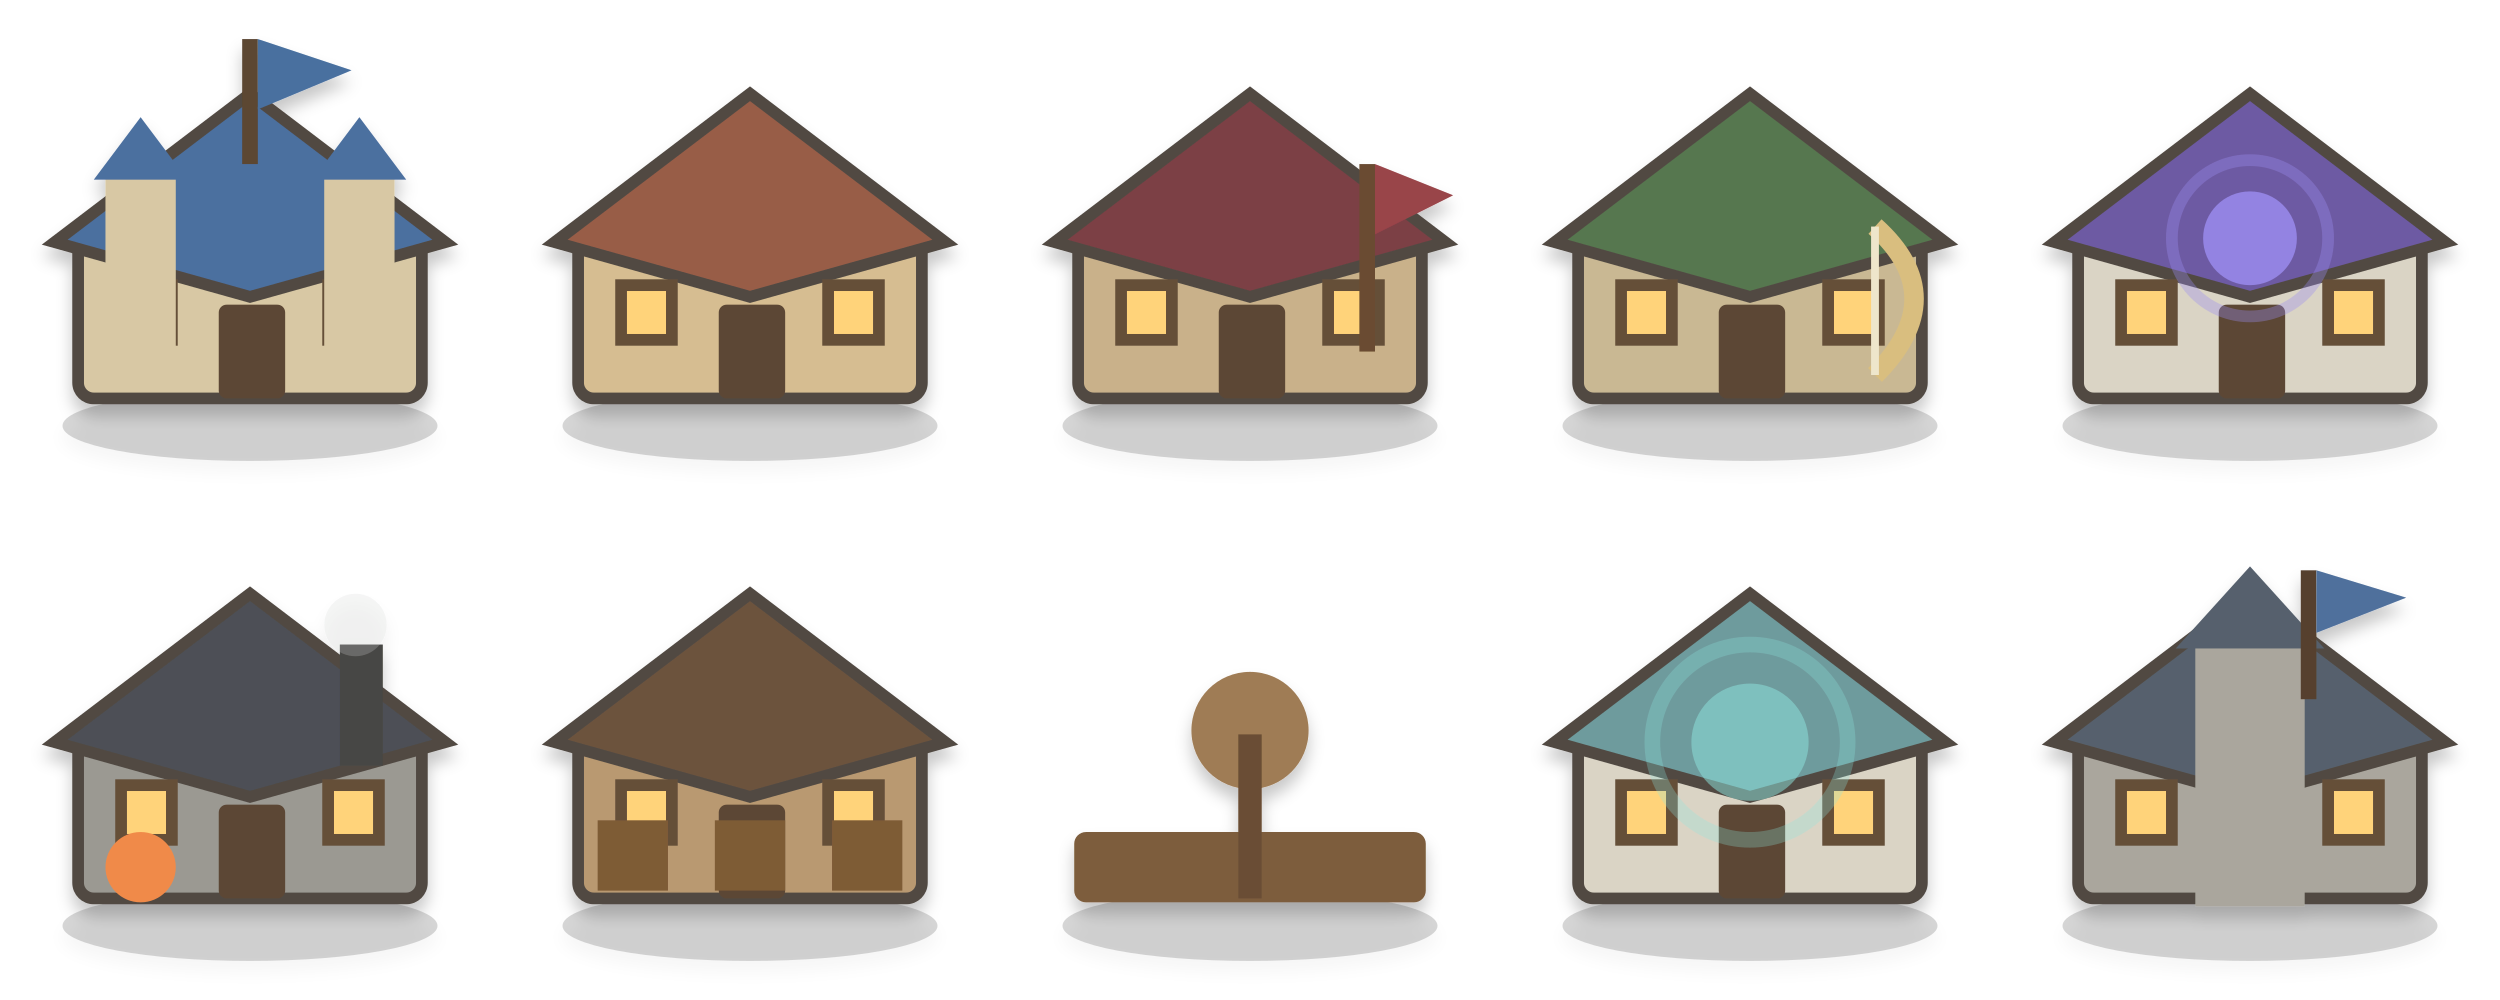
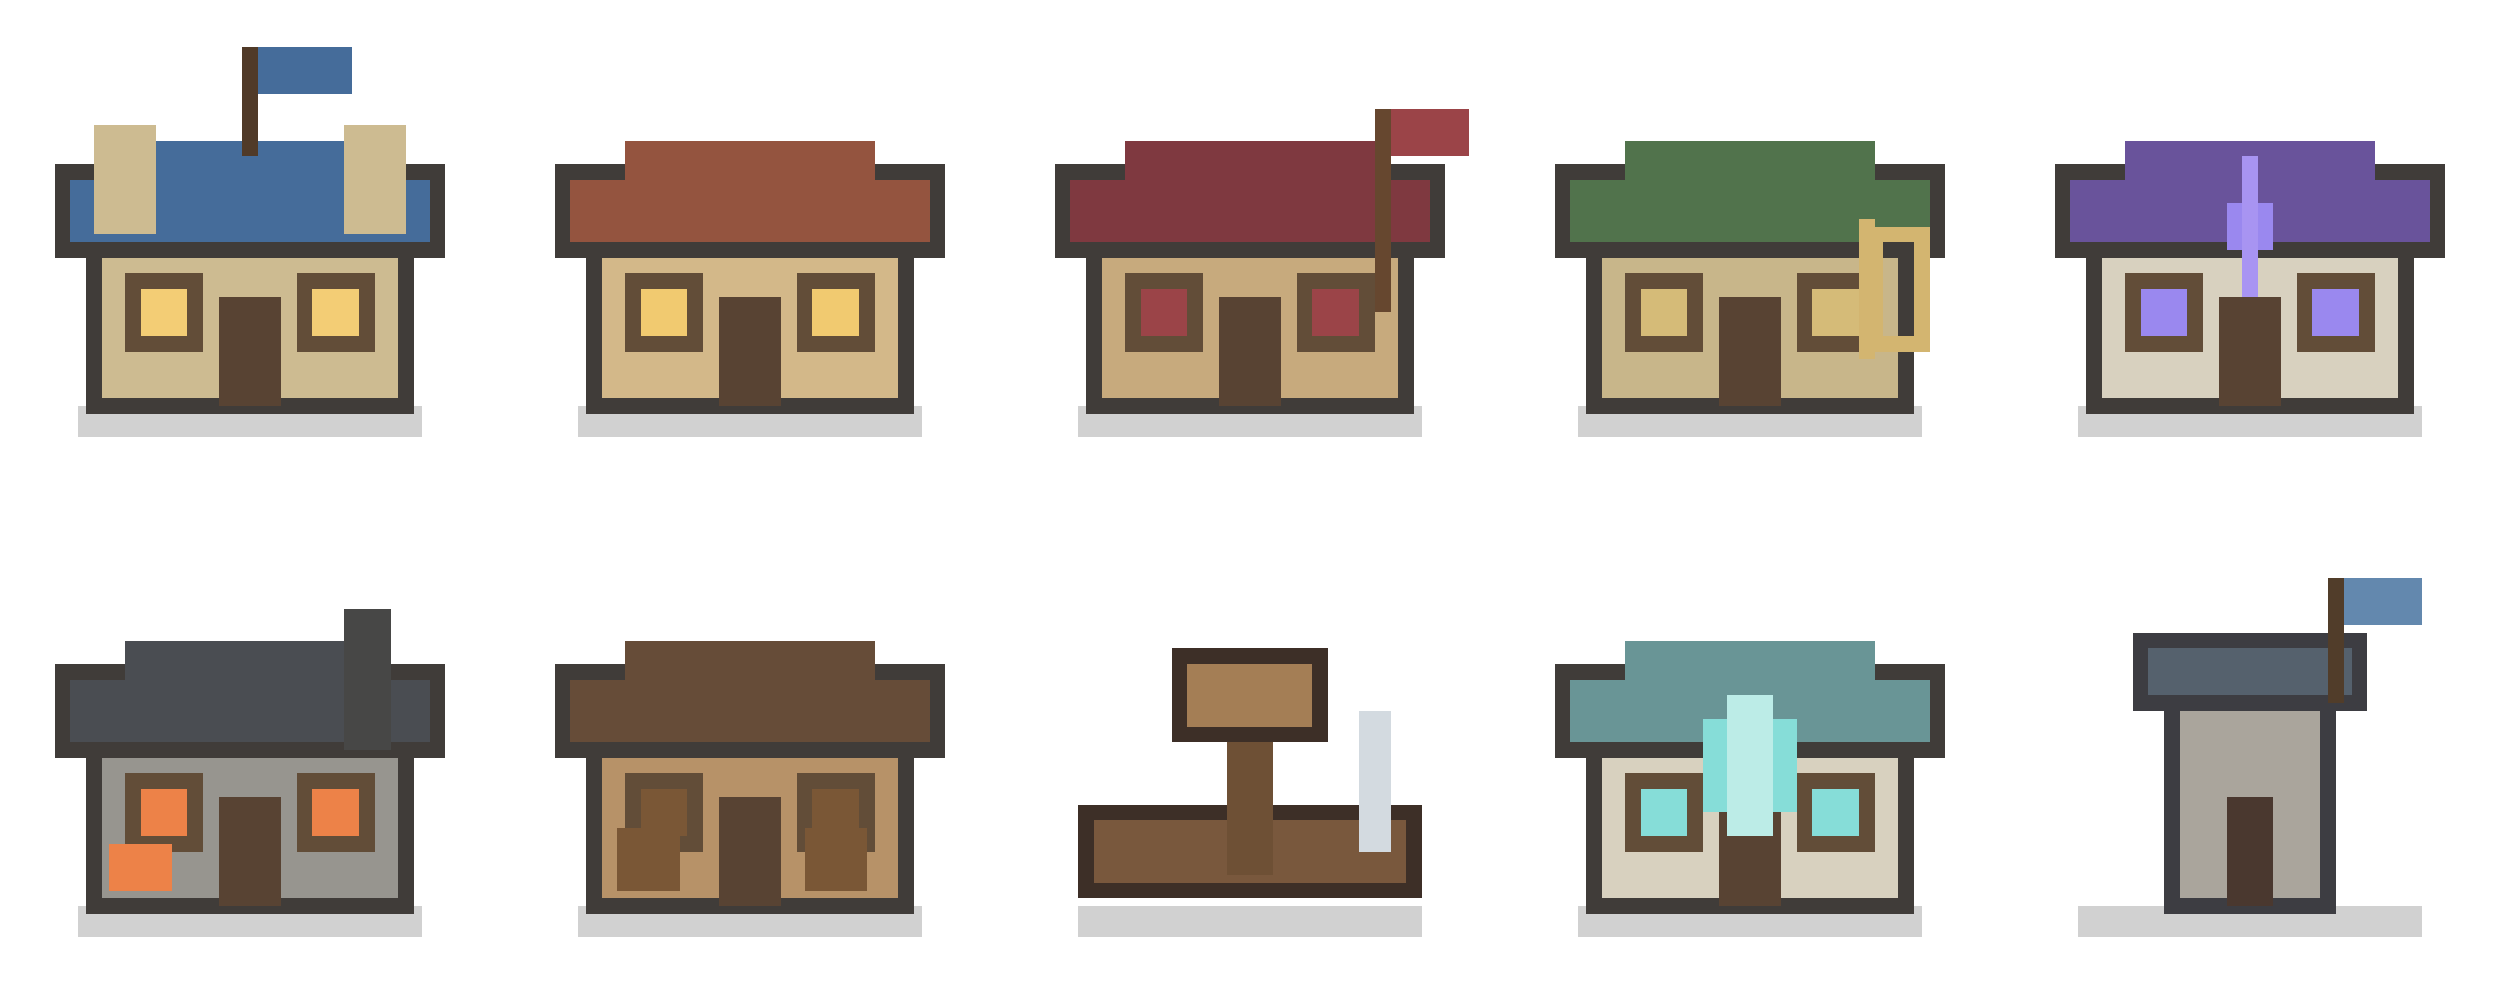
- <svg xmlns="http://www.w3.org/2000/svg" width="640" height="256" viewBox="0 0 640 256">
-   <defs>
-     <filter id="s">
-       <feDropShadow dx="0" dy="3" stdDeviation="2" flood-opacity=".22" />
-     </filter>
-   </defs>
-   <g transform="translate(0 0)" filter="url(#s)">
-     <ellipse cx="64" cy="109" rx="48" ry="9" fill="#000" opacity=".16" />
-     <rect x="20" y="60" width="88" height="42" rx="4" fill="#d8c8a4" stroke="#514a43" stroke-width="3" />
-     <polygon points="14,62 64,24 114,62 64,76" fill="#4c6f9f" stroke="#514a43" stroke-width="3" />
-     <rect x="56" y="78" width="17" height="24" rx="2" fill="#5b4634" />
-     <rect x="31" y="73" width="13" height="14" fill="#ffd37a" stroke="#654f39" stroke-width="3" />
-     <rect x="84" y="73" width="13" height="14" fill="#ffd37a" stroke="#654f39" stroke-width="3" />
-     <rect x="27" y="45" width="18" height="47" fill="#d8c8a4" />
-     <rect x="83" y="45" width="18" height="47" fill="#d8c8a4" />
-     <polygon points="24,46 36,30 48,46" fill="#4c6f9f" />
-     <polygon points="80,46 92,30 104,46" fill="#4c6f9f" />
-     <rect x="62" y="10" width="4" height="32" fill="#5b4630" />
-     <path d="M66 10 L90 18 L66 28 Z" fill="#496f9f" />
+ <svg xmlns="http://www.w3.org/2000/svg" width="640" height="256" viewBox="0 0 640 256" shape-rendering="crispEdges">
+   <rect width="640" height="256" fill="none" />
+   <g>
+     <rect x="20" y="104" width="88" height="8" fill="#000" opacity=".18" />
+     <rect x="24" y="56" width="80" height="48" fill="#cdbb91" stroke="#403c39" stroke-width="4" />
+     <rect x="16" y="44" width="96" height="20" fill="#456c9a" stroke="#403c39" stroke-width="4" />
+     <rect x="32" y="36" width="64" height="12" fill="#456c9a" />
+     <rect x="56" y="76" width="16" height="28" fill="#584333" />
+     <rect x="34" y="72" width="16" height="16" fill="#f3cd75" stroke="#624d38" stroke-width="4" />
+     <rect x="78" y="72" width="16" height="16" fill="#f3cd75" stroke="#624d38" stroke-width="4" />
+     <rect x="24" y="32" width="16" height="28" fill="#cdbb91" />
+     <rect x="88" y="32" width="16" height="28" fill="#cdbb91" />
+     <rect x="62" y="12" width="4" height="28" fill="#503a28" />
+     <rect x="66" y="12" width="24" height="12" fill="#456c9a" />
  </g>
-   <g transform="translate(128 0)" filter="url(#s)">
-     <ellipse cx="64" cy="109" rx="48" ry="9" fill="#000" opacity=".16" />
-     <rect x="20" y="60" width="88" height="42" rx="4" fill="#d6bd91" stroke="#514a43" stroke-width="3" />
-     <polygon points="14,62 64,24 114,62 64,76" fill="#985d47" stroke="#514a43" stroke-width="3" />
-     <rect x="56" y="78" width="17" height="24" rx="2" fill="#5b4634" />
-     <rect x="31" y="73" width="13" height="14" fill="#ffd37a" stroke="#654f39" stroke-width="3" />
-     <rect x="84" y="73" width="13" height="14" fill="#ffd37a" stroke="#654f39" stroke-width="3" />
+   <g>
+     <rect x="148" y="104" width="88" height="8" fill="#000" opacity=".18" />
+     <rect x="152" y="56" width="80" height="48" fill="#d3b889" stroke="#403c39" stroke-width="4" />
+     <rect x="144" y="44" width="96" height="20" fill="#94543f" stroke="#403c39" stroke-width="4" />
+     <rect x="160" y="36" width="64" height="12" fill="#94543f" />
+     <rect x="184" y="76" width="16" height="28" fill="#584333" />
+     <rect x="162" y="72" width="16" height="16" fill="#f1ca70" stroke="#624d38" stroke-width="4" />
+     <rect x="206" y="72" width="16" height="16" fill="#f1ca70" stroke="#624d38" stroke-width="4" />
  </g>
-   <g transform="translate(256 0)" filter="url(#s)">
-     <ellipse cx="64" cy="109" rx="48" ry="9" fill="#000" opacity=".16" />
-     <rect x="20" y="60" width="88" height="42" rx="4" fill="#c9b18a" stroke="#514a43" stroke-width="3" />
-     <polygon points="14,62 64,24 114,62 64,76" fill="#7b3f44" stroke="#514a43" stroke-width="3" />
-     <rect x="56" y="78" width="17" height="24" rx="2" fill="#5b4634" />
-     <rect x="31" y="73" width="13" height="14" fill="#ffd37a" stroke="#654f39" stroke-width="3" />
-     <rect x="84" y="73" width="13" height="14" fill="#ffd37a" stroke="#654f39" stroke-width="3" />
-     <rect x="92" y="42" width="4" height="48" fill="#6b4c30" />
-     <path d="M96 42 L116 50 L96 60 Z" fill="#99444a" />
+   <g>
+     <rect x="276" y="104" width="88" height="8" fill="#000" opacity=".18" />
+     <rect x="280" y="56" width="80" height="48" fill="#c7aa7d" stroke="#403c39" stroke-width="4" />
+     <rect x="272" y="44" width="96" height="20" fill="#7f3940" stroke="#403c39" stroke-width="4" />
+     <rect x="288" y="36" width="64" height="12" fill="#7f3940" />
+     <rect x="312" y="76" width="16" height="28" fill="#584333" />
+     <rect x="290" y="72" width="16" height="16" fill="#9b4448" stroke="#624d38" stroke-width="4" />
+     <rect x="334" y="72" width="16" height="16" fill="#9b4448" stroke="#624d38" stroke-width="4" />
+     <rect x="352" y="28" width="4" height="52" fill="#66472f" />
+     <rect x="356" y="28" width="20" height="12" fill="#9b4448" />
  </g>
-   <g transform="translate(384 0)" filter="url(#s)">
-     <ellipse cx="64" cy="109" rx="48" ry="9" fill="#000" opacity=".16" />
-     <rect x="20" y="60" width="88" height="42" rx="4" fill="#c9b893" stroke="#514a43" stroke-width="3" />
-     <polygon points="14,62 64,24 114,62 64,76" fill="#56774f" stroke="#514a43" stroke-width="3" />
-     <rect x="56" y="78" width="17" height="24" rx="2" fill="#5b4634" />
-     <rect x="31" y="73" width="13" height="14" fill="#ffd37a" stroke="#654f39" stroke-width="3" />
-     <rect x="84" y="73" width="13" height="14" fill="#ffd37a" stroke="#654f39" stroke-width="3" />
-     <path d="M96 58 Q116 76 96 96" fill="none" stroke="#d9be7f" stroke-width="5" />
-     <line x1="96" y1="58" x2="96" y2="96" stroke="#eee6cb" stroke-width="2" />
+   <g>
+     <rect x="404" y="104" width="88" height="8" fill="#000" opacity=".18" />
+     <rect x="408" y="56" width="80" height="48" fill="#c8b68a" stroke="#403c39" stroke-width="4" />
+     <rect x="400" y="44" width="96" height="20" fill="#51734c" stroke="#403c39" stroke-width="4" />
+     <rect x="416" y="36" width="64" height="12" fill="#51734c" />
+     <rect x="440" y="76" width="16" height="28" fill="#584333" />
+     <rect x="418" y="72" width="16" height="16" fill="#d5bb78" stroke="#624d38" stroke-width="4" />
+     <rect x="462" y="72" width="16" height="16" fill="#d5bb78" stroke="#624d38" stroke-width="4" />
+     <rect x="476" y="56" width="4" height="36" fill="#d3b570" />
+     <rect x="480" y="60" width="12" height="28" fill="none" stroke="#d3b570" stroke-width="4" />
  </g>
-   <g transform="translate(512 0)" filter="url(#s)">
-     <ellipse cx="64" cy="109" rx="48" ry="9" fill="#000" opacity=".16" />
-     <rect x="20" y="60" width="88" height="42" rx="4" fill="#dad4c5" stroke="#514a43" stroke-width="3" />
-     <polygon points="14,62 64,24 114,62 64,76" fill="#6d5aa3" stroke="#514a43" stroke-width="3" />
-     <rect x="56" y="78" width="17" height="24" rx="2" fill="#5b4634" />
-     <rect x="31" y="73" width="13" height="14" fill="#ffd37a" stroke="#654f39" stroke-width="3" />
-     <rect x="84" y="73" width="13" height="14" fill="#ffd37a" stroke="#654f39" stroke-width="3" />
-     <circle cx="64" cy="61" r="12" fill="#9c8df1" opacity=".8" />
-     <circle cx="64" cy="61" r="20" fill="none" stroke="#9c8df1" stroke-width="3" opacity=".35" />
+   <g>
+     <rect x="532" y="104" width="88" height="8" fill="#000" opacity=".18" />
+     <rect x="536" y="56" width="80" height="48" fill="#d8d1bf" stroke="#403c39" stroke-width="4" />
+     <rect x="528" y="44" width="96" height="20" fill="#69539b" stroke="#403c39" stroke-width="4" />
+     <rect x="544" y="36" width="64" height="12" fill="#69539b" />
+     <rect x="568" y="76" width="16" height="28" fill="#584333" />
+     <rect x="546" y="72" width="16" height="16" fill="#9a88ef" stroke="#624d38" stroke-width="4" />
+     <rect x="590" y="72" width="16" height="16" fill="#9a88ef" stroke="#624d38" stroke-width="4" />
+     <rect x="570" y="52" width="12" height="12" fill="#9a88ef" />
+     <rect x="574" y="40" width="4" height="36" fill="#a894f2" />
  </g>
-   <g transform="translate(0 128)" filter="url(#s)">
-     <ellipse cx="64" cy="109" rx="48" ry="9" fill="#000" opacity=".16" />
-     <rect x="20" y="60" width="88" height="42" rx="4" fill="#9b9992" stroke="#514a43" stroke-width="3" />
-     <polygon points="14,62 64,24 114,62 64,76" fill="#4d5056" stroke="#514a43" stroke-width="3" />
-     <rect x="56" y="78" width="17" height="24" rx="2" fill="#5b4634" />
-     <rect x="31" y="73" width="13" height="14" fill="#ffd37a" stroke="#654f39" stroke-width="3" />
-     <rect x="84" y="73" width="13" height="14" fill="#ffd37a" stroke="#654f39" stroke-width="3" />
-     <rect x="87" y="37" width="11" height="31" fill="#474644" />
-     <circle cx="91" cy="32" r="8" fill="#d5d8d7" opacity=".24" />
-     <circle cx="36" cy="94" r="9" fill="#f08a49" />
+   <g>
+     <rect x="20" y="232" width="88" height="8" fill="#000" opacity=".18" />
+     <rect x="24" y="184" width="80" height="48" fill="#97958f" stroke="#403c39" stroke-width="4" />
+     <rect x="16" y="172" width="96" height="20" fill="#4a4d52" stroke="#403c39" stroke-width="4" />
+     <rect x="32" y="164" width="64" height="12" fill="#4a4d52" />
+     <rect x="56" y="204" width="16" height="28" fill="#584333" />
+     <rect x="34" y="200" width="16" height="16" fill="#ed8248" stroke="#624d38" stroke-width="4" />
+     <rect x="78" y="200" width="16" height="16" fill="#ed8248" stroke="#624d38" stroke-width="4" />
+     <rect x="88" y="156" width="12" height="36" fill="#474746" />
+     <rect x="28" y="216" width="16" height="12" fill="#ed8248" />
  </g>
-   <g transform="translate(128 128)" filter="url(#s)">
-     <ellipse cx="64" cy="109" rx="48" ry="9" fill="#000" opacity=".16" />
-     <rect x="20" y="60" width="88" height="42" rx="4" fill="#b99971" stroke="#514a43" stroke-width="3" />
-     <polygon points="14,62 64,24 114,62 64,76" fill="#6c533e" stroke="#514a43" stroke-width="3" />
-     <rect x="56" y="78" width="17" height="24" rx="2" fill="#5b4634" />
-     <rect x="31" y="73" width="13" height="14" fill="#ffd37a" stroke="#654f39" stroke-width="3" />
-     <rect x="84" y="73" width="13" height="14" fill="#ffd37a" stroke="#654f39" stroke-width="3" />
-     <rect x="25" y="82" width="18" height="18" fill="#7e5b36" />
-     <rect x="55" y="82" width="18" height="18" fill="#7e5b36" />
-     <rect x="85" y="82" width="18" height="18" fill="#7e5b36" />
+   <g>
+     <rect x="148" y="232" width="88" height="8" fill="#000" opacity=".18" />
+     <rect x="152" y="184" width="80" height="48" fill="#b79268" stroke="#403c39" stroke-width="4" />
+     <rect x="144" y="172" width="96" height="20" fill="#664c38" stroke="#403c39" stroke-width="4" />
+     <rect x="160" y="164" width="64" height="12" fill="#664c38" />
+     <rect x="184" y="204" width="16" height="28" fill="#584333" />
+     <rect x="162" y="200" width="16" height="16" fill="#7a5736" stroke="#624d38" stroke-width="4" />
+     <rect x="206" y="200" width="16" height="16" fill="#7a5736" stroke="#624d38" stroke-width="4" />
+     <rect x="158" y="212" width="16" height="16" fill="#7a5736" />
+     <rect x="206" y="212" width="16" height="16" fill="#7a5736" />
  </g>
-   <g transform="translate(256 128)" filter="url(#s)">
-     <ellipse cx="64" cy="109" rx="48" ry="9" fill="#000" opacity=".16" />
-     <rect x="19" y="85" width="90" height="18" rx="3" fill="#7d5d3e" />
-     <circle cx="64" cy="59" r="15" fill="#9f7c55" />
-     <rect x="61" y="60" width="6" height="42" fill="#6b4d35" />
+   <g>
+     <rect x="276" y="232" width="88" height="8" fill="#000" opacity=".18" />
+     <rect x="278" y="208" width="84" height="20" fill="#79583d" stroke="#3d2f27" stroke-width="4" />
+     <rect x="314" y="176" width="12" height="48" fill="#6e5035" />
+     <rect x="302" y="168" width="36" height="20" fill="#a47e55" stroke="#3d2f27" stroke-width="4" />
+     <rect x="348" y="182" width="8" height="36" fill="#d3dae0" />
  </g>
-   <g transform="translate(384 128)" filter="url(#s)">
-     <ellipse cx="64" cy="109" rx="48" ry="9" fill="#000" opacity=".16" />
-     <rect x="20" y="60" width="88" height="42" rx="4" fill="#dad4c5" stroke="#514a43" stroke-width="3" />
-     <polygon points="14,62 64,24 114,62 64,76" fill="#6e9b9d" stroke="#514a43" stroke-width="3" />
-     <rect x="56" y="78" width="17" height="24" rx="2" fill="#5b4634" />
-     <rect x="31" y="73" width="13" height="14" fill="#ffd37a" stroke="#654f39" stroke-width="3" />
-     <rect x="84" y="73" width="13" height="14" fill="#ffd37a" stroke="#654f39" stroke-width="3" />
-     <circle cx="64" cy="62" r="15" fill="#8de6df" opacity=".5" />
-     <circle cx="64" cy="62" r="25" fill="none" stroke="#8de6df" stroke-width="4" opacity=".28" />
+   <g>
+     <rect x="404" y="232" width="88" height="8" fill="#000" opacity=".18" />
+     <rect x="408" y="184" width="80" height="48" fill="#d8d1bf" stroke="#403c39" stroke-width="4" />
+     <rect x="400" y="172" width="96" height="20" fill="#699596" stroke="#403c39" stroke-width="4" />
+     <rect x="416" y="164" width="64" height="12" fill="#699596" />
+     <rect x="440" y="204" width="16" height="28" fill="#584333" />
+     <rect x="418" y="200" width="16" height="16" fill="#86ddd8" stroke="#624d38" stroke-width="4" />
+     <rect x="462" y="200" width="16" height="16" fill="#86ddd8" stroke="#624d38" stroke-width="4" />
+     <rect x="436" y="184" width="24" height="24" fill="#86ddd8" />
+     <rect x="442" y="178" width="12" height="36" fill="#bcece7" />
  </g>
-   <g transform="translate(512 128)" filter="url(#s)">
-     <ellipse cx="64" cy="109" rx="48" ry="9" fill="#000" opacity=".16" />
-     <rect x="20" y="60" width="88" height="42" rx="4" fill="#aaa69d" stroke="#514a43" stroke-width="3" />
-     <polygon points="14,62 64,24 114,62 64,76" fill="#56616d" stroke="#514a43" stroke-width="3" />
-     <rect x="56" y="78" width="17" height="24" rx="2" fill="#5b4634" />
-     <rect x="31" y="73" width="13" height="14" fill="#ffd37a" stroke="#654f39" stroke-width="3" />
-     <rect x="84" y="73" width="13" height="14" fill="#ffd37a" stroke="#654f39" stroke-width="3" />
-     <rect x="50" y="34" width="28" height="70" fill="#aaa69d" />
-     <polygon points="45,38 64,17 83,38" fill="#56616d" />
-     <rect x="77" y="18" width="4" height="33" fill="#56412d" />
-     <path d="M81 18 L104 25 L81 34 Z" fill="#4f6f9c" />
+   <g>
+     <rect x="532" y="232" width="88" height="8" fill="#000" opacity=".18" />
+     <rect x="556" y="172" width="40" height="60" fill="#aaa59c" stroke="#3d3d42" stroke-width="4" />
+     <rect x="548" y="164" width="56" height="16" fill="#55616d" stroke="#3d3d42" stroke-width="4" />
+     <rect x="570" y="204" width="12" height="28" fill="#4a382f" />
+     <rect x="596" y="148" width="4" height="32" fill="#513d2a" />
+     <rect x="600" y="148" width="20" height="12" fill="#6388ae" />
  </g>
</svg>
